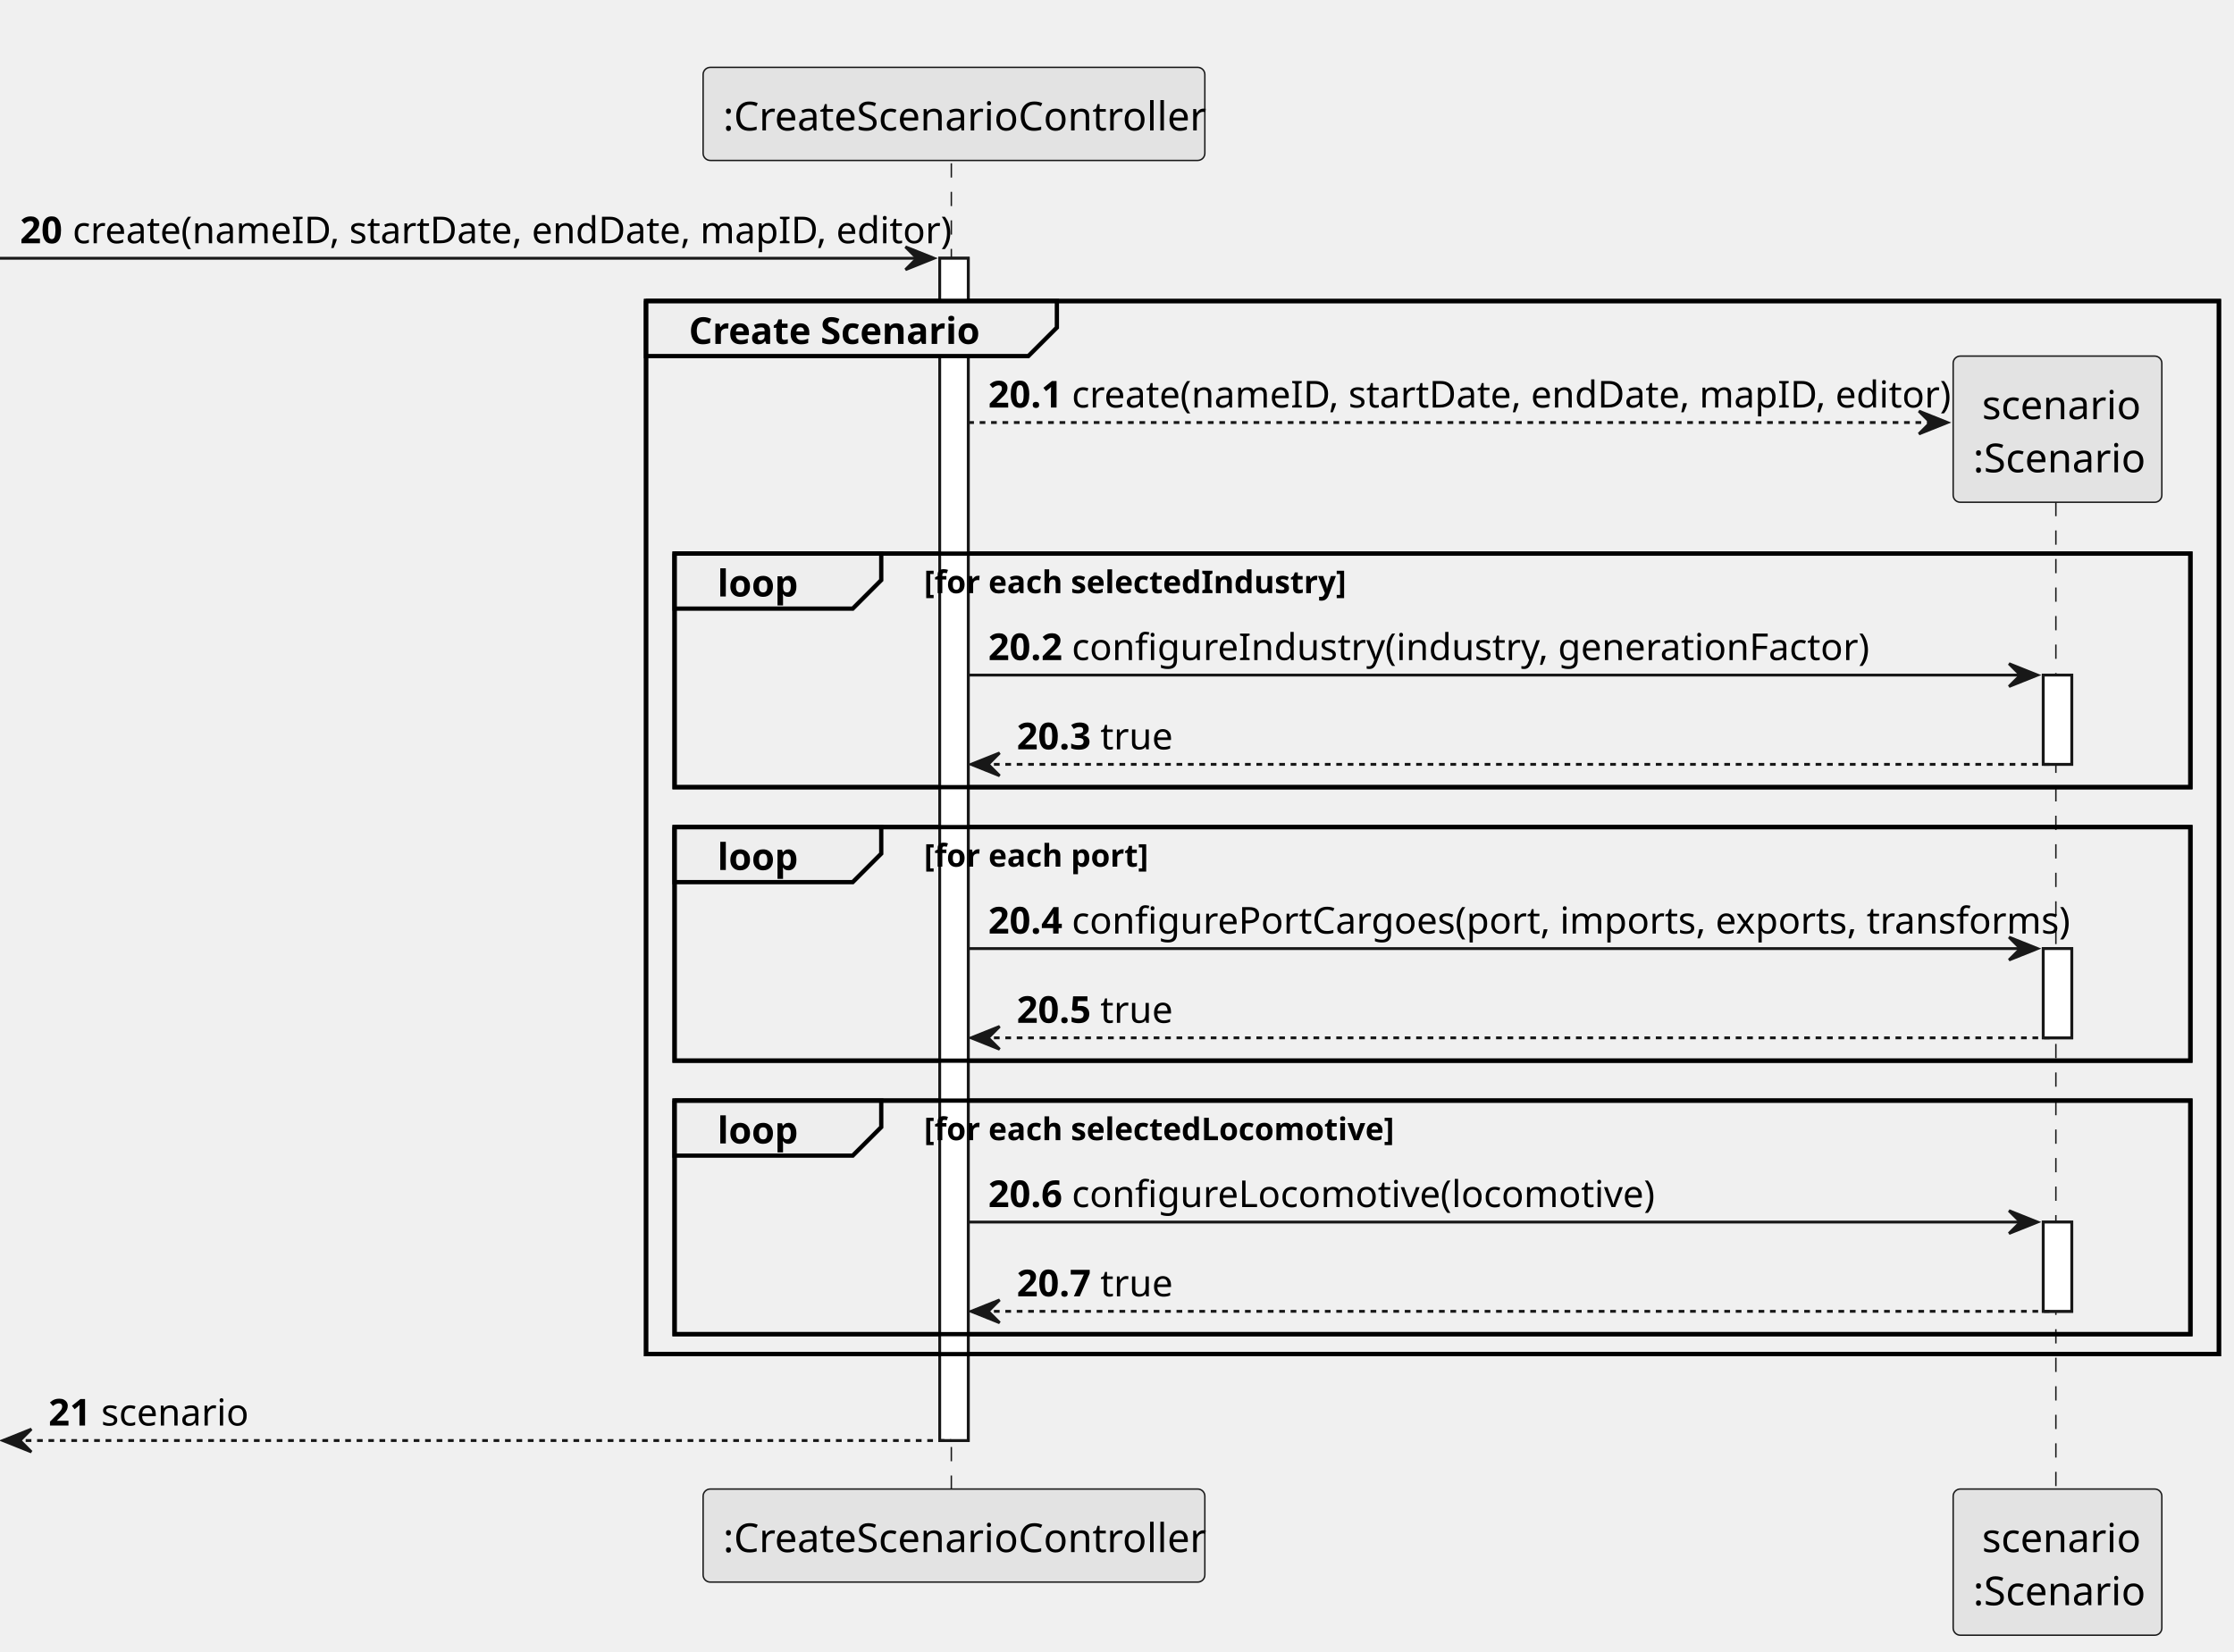
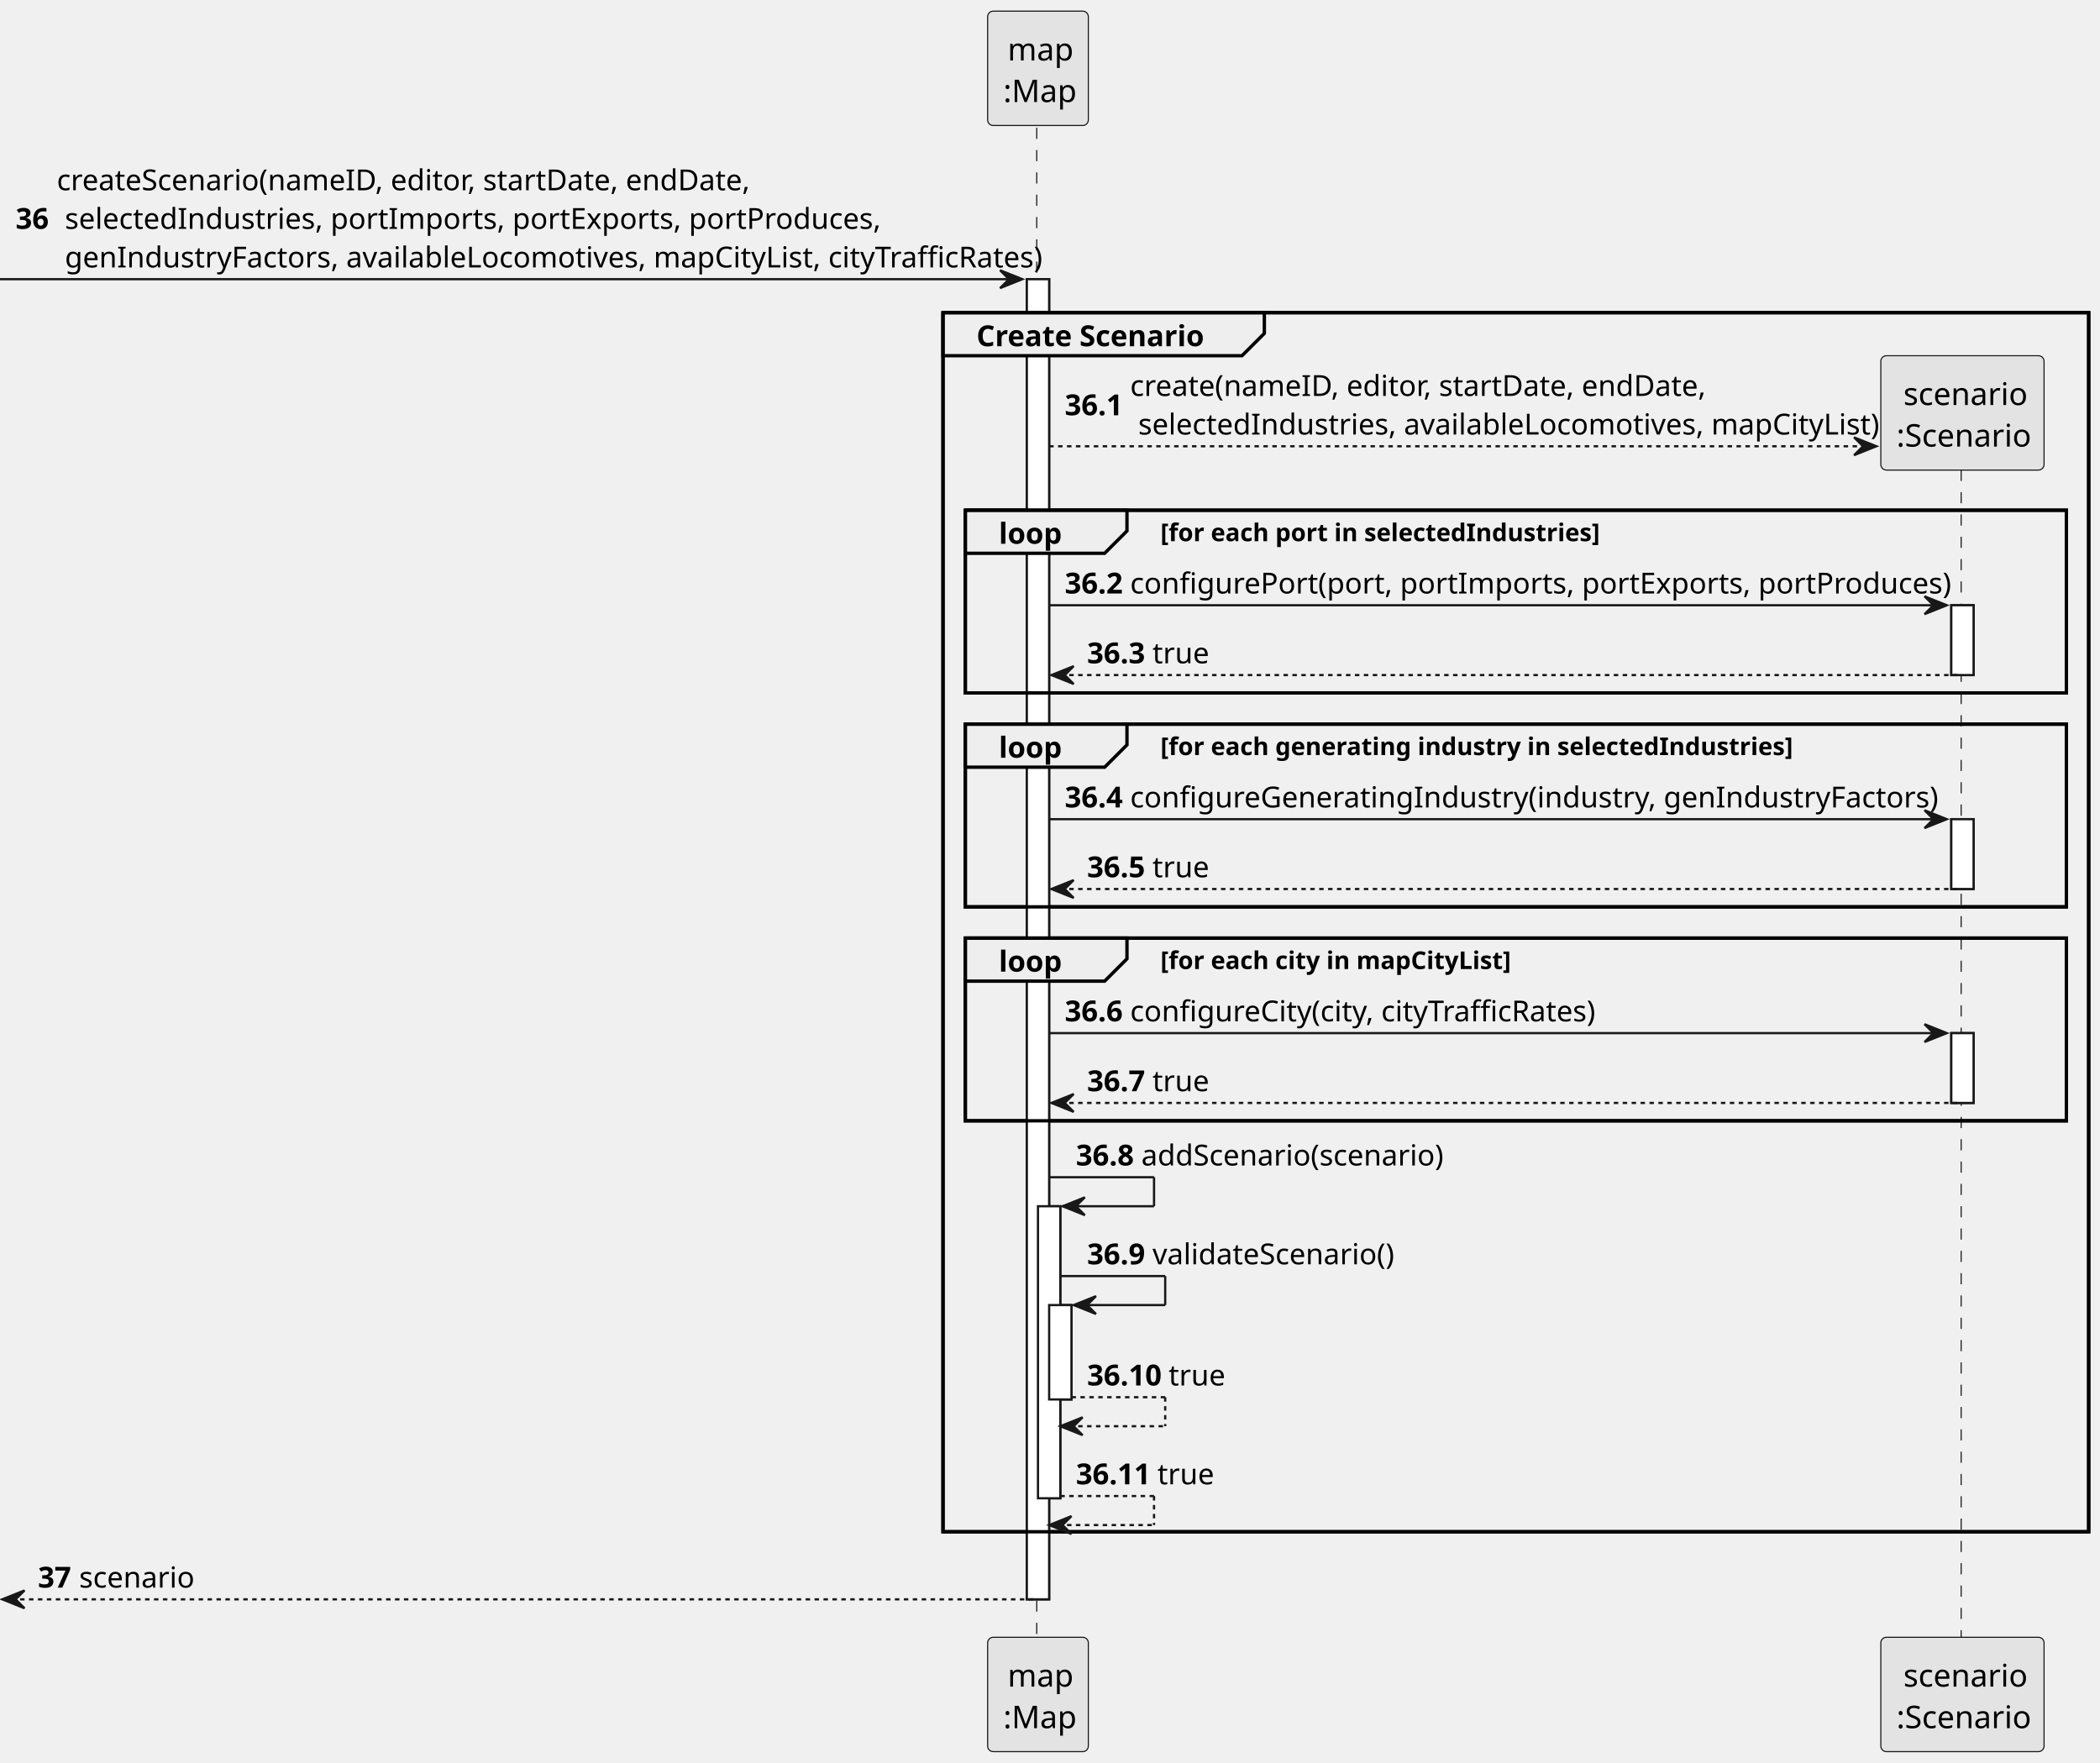
- <svg xmlns="http://www.w3.org/2000/svg" contentStyleType="text/css" height="579px" preserveAspectRatio="none" style="width:783px;height:579px;background:#FFFFFF;" version="1.1" viewBox="0 0 783 579" width="783px" zoomAndPan="magnify">
+ <svg xmlns="http://www.w3.org/2000/svg" contentStyleType="text/css" height="790px" preserveAspectRatio="none" style="width:941px;height:790px;background:#FFFFFF;" version="1.1" viewBox="0 0 941 790" width="941px" zoomAndPan="magnify">
  <defs />
  <g>
-     <rect fill="#FFFFFF" height="414.443" style="stroke:#181818;stroke-width:1.0;" width="10" x="329.363" y="90.533" />
-     <rect fill="#FFFFFF" height="31.291" style="stroke:#181818;stroke-width:1.0;" width="10" x="716.141" y="236.648" />
-     <rect fill="#FFFFFF" height="31.291" style="stroke:#181818;stroke-width:1.0;" width="10" x="716.141" y="332.522" />
-     <rect fill="#FFFFFF" height="31.291" style="stroke:#181818;stroke-width:1.0;" width="10" x="716.141" y="428.394" />
-     <rect fill="none" height="369.152" style="stroke:#000000;stroke-width:1.5;" width="551.277" x="226.436" y="105.533" />
-     <rect fill="none" height="81.873" style="stroke:#000000;stroke-width:1.5;" width="531.277" x="236.436" y="194.066" />
-     <rect fill="none" height="81.873" style="stroke:#000000;stroke-width:1.5;" width="531.277" x="236.436" y="289.94" />
-     <rect fill="none" height="81.873" style="stroke:#000000;stroke-width:1.5;" width="531.277" x="236.436" y="385.812" />
-     <line style="stroke:#181818;stroke-width:0.5;stroke-dasharray:5.0,5.0;" x1="333.436" x2="333.436" y1="57.242" y2="522.977" />
-     <line style="stroke:#181818;stroke-width:0.5;stroke-dasharray:5.0,5.0;" x1="720.568" x2="720.568" y1="165.945" y2="522.977" />
-     <rect fill="#E3E3E3" height="32.621" rx="2.5" ry="2.5" style="stroke:#181818;stroke-width:0.5;" width="175.855" x="246.436" y="23.621" />
-     <text fill="#000000" font-family="sans-serif" font-size="14" lengthAdjust="spacing" textLength="161.855" x="253.436" y="45.728">:CreateScenarioController</text>
-     <rect fill="#E3E3E3" height="32.621" rx="2.5" ry="2.5" style="stroke:#181818;stroke-width:0.5;" width="175.855" x="246.436" y="521.977" />
-     <text fill="#000000" font-family="sans-serif" font-size="14" lengthAdjust="spacing" textLength="161.855" x="253.436" y="544.084">:CreateScenarioController</text>
-     <rect fill="#E3E3E3" height="51.242" rx="2.5" ry="2.5" style="stroke:#181818;stroke-width:0.5;" width="73.144" x="684.568" y="521.977" />
-     <text fill="#000000" font-family="sans-serif" font-size="14" lengthAdjust="spacing" textLength="52.917" x="694.682" y="544.084">scenario</text>
-     <text fill="#000000" font-family="sans-serif" font-size="14" lengthAdjust="spacing" textLength="59.145" x="691.568" y="562.705">:Scenario</text>
-     <rect fill="#FFFFFF" height="414.443" style="stroke:#181818;stroke-width:1.0;" width="10" x="329.363" y="90.533" />
-     <rect fill="#FFFFFF" height="31.291" style="stroke:#181818;stroke-width:1.0;" width="10" x="716.141" y="236.648" />
-     <rect fill="#FFFFFF" height="31.291" style="stroke:#181818;stroke-width:1.0;" width="10" x="716.141" y="332.522" />
-     <rect fill="#FFFFFF" height="31.291" style="stroke:#181818;stroke-width:1.0;" width="10" x="716.141" y="428.394" />
-     <polygon fill="#181818" points="317.363,86.533,327.363,90.533,317.363,94.533,321.363,90.533" style="stroke:#181818;stroke-width:1.0;" />
-     <line style="stroke:#181818;stroke-width:1.0;" x1="0" x2="323.363" y1="90.533" y2="90.533" />
-     <text fill="#000000" font-family="sans-serif" font-size="13" font-weight="bold" lengthAdjust="spacing" textLength="14.46" x="7" y="85.27">20</text>
-     <text fill="#000000" font-family="sans-serif" font-size="13" lengthAdjust="spacing" textLength="291.903" x="25.46" y="85.27">create(nameID, startDate, endDate, mapID, editor)</text>
-     <path d="M226.436,105.533 L370.428,105.533 L370.428,114.824 L360.428,124.824 L226.436,124.824 L226.436,105.533 " fill="#EEEEEE" style="stroke:#000000;stroke-width:1.5;" />
-     <rect fill="none" height="369.152" style="stroke:#000000;stroke-width:1.5;" width="551.277" x="226.436" y="105.533" />
-     <text fill="#000000" font-family="sans-serif" font-size="13" font-weight="bold" lengthAdjust="spacing" textLength="98.992" x="241.436" y="120.561">Create Scenario</text>
-     <polygon fill="#181818" points="672.568,144.115,682.568,148.115,672.568,152.115,676.568,148.115" style="stroke:#181818;stroke-width:1.0;" />
-     <line style="stroke:#181818;stroke-width:1.0;stroke-dasharray:2.0,2.0;" x1="339.363" x2="678.568" y1="148.115" y2="148.115" />
-     <text fill="#000000" font-family="sans-serif" font-size="13" font-weight="bold" lengthAdjust="spacing" textLength="25.302" x="346.363" y="142.852">20.1</text>
-     <text fill="#000000" font-family="sans-serif" font-size="13" lengthAdjust="spacing" textLength="291.903" x="375.665" y="142.852">create(nameID, startDate, endDate, mapID, editor)</text>
-     <rect fill="#E3E3E3" height="51.242" rx="2.5" ry="2.5" style="stroke:#181818;stroke-width:0.5;" width="73.144" x="684.568" y="124.824" />
-     <text fill="#000000" font-family="sans-serif" font-size="14" lengthAdjust="spacing" textLength="52.917" x="694.682" y="146.932">scenario</text>
-     <text fill="#000000" font-family="sans-serif" font-size="14" lengthAdjust="spacing" textLength="59.145" x="691.568" y="165.553">:Scenario</text>
-     <path d="M236.436,194.066 L308.871,194.066 L308.871,203.357 L298.871,213.357 L236.436,213.357 L236.436,194.066 " fill="#EEEEEE" style="stroke:#000000;stroke-width:1.5;" />
-     <rect fill="none" height="81.873" style="stroke:#000000;stroke-width:1.5;" width="531.277" x="236.436" y="194.066" />
-     <text fill="#000000" font-family="sans-serif" font-size="13" font-weight="bold" lengthAdjust="spacing" textLength="27.435" x="251.436" y="209.095">loop</text>
-     <text fill="#000000" font-family="sans-serif" font-size="11" font-weight="bold" lengthAdjust="spacing" textLength="140.594" x="323.871" y="207.936">[for each selectedIndustry]</text>
-     <polygon fill="#181818" points="704.141,232.648,714.141,236.648,704.141,240.648,708.141,236.648" style="stroke:#181818;stroke-width:1.0;" />
-     <line style="stroke:#181818;stroke-width:1.0;" x1="339.363" x2="710.141" y1="236.648" y2="236.648" />
-     <text fill="#000000" font-family="sans-serif" font-size="13" font-weight="bold" lengthAdjust="spacing" textLength="25.302" x="346.363" y="231.386">20.2</text>
-     <text fill="#000000" font-family="sans-serif" font-size="13" lengthAdjust="spacing" textLength="259.403" x="375.665" y="231.386">configureIndustry(industry, generationFactor)</text>
-     <polygon fill="#181818" points="350.363,263.94,340.363,267.94,350.363,271.94,346.363,267.94" style="stroke:#181818;stroke-width:1.0;" />
-     <line style="stroke:#181818;stroke-width:1.0;stroke-dasharray:2.0,2.0;" x1="344.363" x2="720.141" y1="267.94" y2="267.94" />
-     <text fill="#000000" font-family="sans-serif" font-size="13" font-weight="bold" lengthAdjust="spacing" textLength="25.302" x="356.363" y="262.677">20.3</text>
-     <text fill="#000000" font-family="sans-serif" font-size="13" lengthAdjust="spacing" textLength="22.401" x="385.665" y="262.677">true</text>
-     <path d="M236.436,289.94 L308.871,289.94 L308.871,299.231 L298.871,309.231 L236.436,309.231 L236.436,289.94 " fill="#EEEEEE" style="stroke:#000000;stroke-width:1.5;" />
-     <rect fill="none" height="81.873" style="stroke:#000000;stroke-width:1.5;" width="531.277" x="236.436" y="289.94" />
-     <text fill="#000000" font-family="sans-serif" font-size="13" font-weight="bold" lengthAdjust="spacing" textLength="27.435" x="251.436" y="304.968">loop</text>
-     <text fill="#000000" font-family="sans-serif" font-size="11" font-weight="bold" lengthAdjust="spacing" textLength="74.556" x="323.871" y="303.81">[for each port]</text>
-     <polygon fill="#181818" points="704.141,328.522,714.141,332.522,704.141,336.522,708.141,332.522" style="stroke:#181818;stroke-width:1.0;" />
-     <line style="stroke:#181818;stroke-width:1.0;" x1="339.363" x2="710.141" y1="332.522" y2="332.522" />
-     <text fill="#000000" font-family="sans-serif" font-size="13" font-weight="bold" lengthAdjust="spacing" textLength="25.302" x="346.363" y="327.259">20.4</text>
-     <text fill="#000000" font-family="sans-serif" font-size="13" lengthAdjust="spacing" textLength="325.838" x="375.665" y="327.259">configurePortCargoes(port, imports, exports, transforms)</text>
-     <polygon fill="#181818" points="350.363,359.812,340.363,363.812,350.363,367.812,346.363,363.812" style="stroke:#181818;stroke-width:1.0;" />
-     <line style="stroke:#181818;stroke-width:1.0;stroke-dasharray:2.0,2.0;" x1="344.363" x2="720.141" y1="363.812" y2="363.812" />
-     <text fill="#000000" font-family="sans-serif" font-size="13" font-weight="bold" lengthAdjust="spacing" textLength="25.302" x="356.363" y="358.55">20.5</text>
-     <text fill="#000000" font-family="sans-serif" font-size="13" lengthAdjust="spacing" textLength="22.401" x="385.665" y="358.55">true</text>
-     <path d="M236.436,385.812 L308.871,385.812 L308.871,395.103 L298.871,405.103 L236.436,405.103 L236.436,385.812 " fill="#EEEEEE" style="stroke:#000000;stroke-width:1.5;" />
-     <rect fill="none" height="81.873" style="stroke:#000000;stroke-width:1.5;" width="531.277" x="236.436" y="385.812" />
-     <text fill="#000000" font-family="sans-serif" font-size="13" font-weight="bold" lengthAdjust="spacing" textLength="27.435" x="251.436" y="400.841">loop</text>
-     <text fill="#000000" font-family="sans-serif" font-size="11" font-weight="bold" lengthAdjust="spacing" textLength="158.931" x="323.871" y="399.683">[for each selectedLocomotive]</text>
-     <polygon fill="#181818" points="704.141,424.394,714.141,428.394,704.141,432.394,708.141,428.394" style="stroke:#181818;stroke-width:1.0;" />
-     <line style="stroke:#181818;stroke-width:1.0;" x1="339.363" x2="710.141" y1="428.394" y2="428.394" />
-     <text fill="#000000" font-family="sans-serif" font-size="13" font-weight="bold" lengthAdjust="spacing" textLength="25.302" x="346.363" y="423.132">20.6</text>
-     <text fill="#000000" font-family="sans-serif" font-size="13" lengthAdjust="spacing" textLength="190.753" x="375.665" y="423.132">configureLocomotive(locomotive)</text>
-     <polygon fill="#181818" points="350.363,455.685,340.363,459.685,350.363,463.685,346.363,459.685" style="stroke:#181818;stroke-width:1.0;" />
-     <line style="stroke:#181818;stroke-width:1.0;stroke-dasharray:2.0,2.0;" x1="344.363" x2="720.141" y1="459.685" y2="459.685" />
-     <text fill="#000000" font-family="sans-serif" font-size="13" font-weight="bold" lengthAdjust="spacing" textLength="25.302" x="356.363" y="454.423">20.7</text>
-     <text fill="#000000" font-family="sans-serif" font-size="13" lengthAdjust="spacing" textLength="22.401" x="385.665" y="454.423">true</text>
-     <polygon fill="#181818" points="11,500.977,1,504.977,11,508.977,7,504.977" style="stroke:#181818;stroke-width:1.0;" />
-     <line style="stroke:#181818;stroke-width:1.0;stroke-dasharray:2.0,2.0;" x1="5" x2="333.363" y1="504.977" y2="504.977" />
-     <text fill="#000000" font-family="sans-serif" font-size="13" font-weight="bold" lengthAdjust="spacing" textLength="14.46" x="17" y="499.714">21</text>
-     <text fill="#000000" font-family="sans-serif" font-size="13" lengthAdjust="spacing" textLength="49.137" x="35.46" y="499.714">scenario</text>
+     <rect fill="#FFFFFF" height="591.607" style="stroke:#181818;stroke-width:1.0;" width="10" x="460.119" y="125.115" />
+     <rect fill="#FFFFFF" height="130.873" style="stroke:#181818;stroke-width:1.0;" width="10" x="465.119" y="540.559" />
+     <rect fill="#FFFFFF" height="42.291" style="stroke:#181818;stroke-width:1.0;" width="10" x="470.119" y="584.85" />
+     <rect fill="#FFFFFF" height="31.291" style="stroke:#181818;stroke-width:1.0;" width="10" x="874.362" y="271.231" />
+     <rect fill="#FFFFFF" height="31.291" style="stroke:#181818;stroke-width:1.0;" width="10" x="874.362" y="367.103" />
+     <rect fill="#FFFFFF" height="31.291" style="stroke:#181818;stroke-width:1.0;" width="10" x="874.362" y="462.977" />
+     <rect fill="none" height="546.316" style="stroke:#000000;stroke-width:1.5;" width="513.378" x="422.557" y="140.115" />
+     <rect fill="none" height="81.873" style="stroke:#000000;stroke-width:1.5;" width="493.378" x="432.557" y="228.648" />
+     <rect fill="none" height="81.873" style="stroke:#000000;stroke-width:1.5;" width="493.378" x="432.557" y="324.522" />
+     <rect fill="none" height="81.873" style="stroke:#000000;stroke-width:1.5;" width="493.378" x="432.557" y="420.394" />
+     <line style="stroke:#181818;stroke-width:0.5;stroke-dasharray:5.0,5.0;" x1="464.557" x2="464.557" y1="57.242" y2="734.723" />
+     <line style="stroke:#181818;stroke-width:0.5;stroke-dasharray:5.0,5.0;" x1="878.79" x2="878.79" y1="200.527" y2="734.723" />
+     <rect fill="#E3E3E3" height="51.242" rx="2.5" ry="2.5" style="stroke:#181818;stroke-width:0.5;" width="45.124" x="442.557" y="5" />
+     <text fill="#000000" font-family="sans-serif" font-size="14" lengthAdjust="spacing" textLength="27.234" x="451.502" y="27.107">map</text>
+     <text fill="#000000" font-family="sans-serif" font-size="14" lengthAdjust="spacing" textLength="31.124" x="449.557" y="45.728">:Map</text>
+     <rect fill="#E3E3E3" height="51.242" rx="2.5" ry="2.5" style="stroke:#181818;stroke-width:0.5;" width="45.124" x="442.557" y="733.723" />
+     <text fill="#000000" font-family="sans-serif" font-size="14" lengthAdjust="spacing" textLength="27.234" x="451.502" y="755.83">map</text>
+     <text fill="#000000" font-family="sans-serif" font-size="14" lengthAdjust="spacing" textLength="31.124" x="449.557" y="774.451">:Map</text>
+     <rect fill="#E3E3E3" height="51.242" rx="2.5" ry="2.5" style="stroke:#181818;stroke-width:0.5;" width="73.144" x="842.79" y="733.723" />
+     <text fill="#000000" font-family="sans-serif" font-size="14" lengthAdjust="spacing" textLength="52.917" x="852.904" y="755.83">scenario</text>
+     <text fill="#000000" font-family="sans-serif" font-size="14" lengthAdjust="spacing" textLength="59.145" x="849.79" y="774.451">:Scenario</text>
+     <rect fill="#FFFFFF" height="591.607" style="stroke:#181818;stroke-width:1.0;" width="10" x="460.119" y="125.115" />
+     <rect fill="#FFFFFF" height="130.873" style="stroke:#181818;stroke-width:1.0;" width="10" x="465.119" y="540.559" />
+     <rect fill="#FFFFFF" height="42.291" style="stroke:#181818;stroke-width:1.0;" width="10" x="470.119" y="584.85" />
+     <rect fill="#FFFFFF" height="31.291" style="stroke:#181818;stroke-width:1.0;" width="10" x="874.362" y="271.231" />
+     <rect fill="#FFFFFF" height="31.291" style="stroke:#181818;stroke-width:1.0;" width="10" x="874.362" y="367.103" />
+     <rect fill="#FFFFFF" height="31.291" style="stroke:#181818;stroke-width:1.0;" width="10" x="874.362" y="462.977" />
+     <polygon fill="#181818" points="448.119,121.115,458.119,125.115,448.119,129.115,452.119,125.115" style="stroke:#181818;stroke-width:1.0;" />
+     <line style="stroke:#181818;stroke-width:1.0;" x1="0" x2="454.119" y1="125.115" y2="125.115" />
+     <text fill="#000000" font-family="sans-serif" font-size="13" font-weight="bold" lengthAdjust="spacing" textLength="14.46" x="7" y="102.561">36</text>
+     <text fill="#000000" font-family="sans-serif" font-size="13" lengthAdjust="spacing" textLength="296.981" x="25.46" y="85.27">createScenario(nameID, editor, startDate, endDate,</text>
+     <text fill="#000000" font-family="sans-serif" font-size="13" lengthAdjust="spacing" textLength="339.6" x="29.072" y="102.561">selectedIndustries, portImports, portExports, portProduces,</text>
+     <text fill="#000000" font-family="sans-serif" font-size="13" lengthAdjust="spacing" textLength="419.047" x="29.072" y="119.853">genIndustryFactors, availableLocomotives, mapCityList, cityTrafficRates)</text>
+     <path d="M422.557,140.115 L566.548,140.115 L566.548,149.406 L556.548,159.406 L422.557,159.406 L422.557,140.115 " fill="#EEEEEE" style="stroke:#000000;stroke-width:1.5;" />
+     <rect fill="none" height="546.316" style="stroke:#000000;stroke-width:1.5;" width="513.378" x="422.557" y="140.115" />
+     <text fill="#000000" font-family="sans-serif" font-size="13" font-weight="bold" lengthAdjust="spacing" textLength="98.992" x="437.557" y="155.144">Create Scenario</text>
+     <polygon fill="#181818" points="830.79,195.988,840.79,199.988,830.79,203.988,834.79,199.988" style="stroke:#181818;stroke-width:1.0;" />
+     <line style="stroke:#181818;stroke-width:1.0;stroke-dasharray:2.0,2.0;" x1="470.119" x2="836.79" y1="199.988" y2="199.988" />
+     <text fill="#000000" font-family="sans-serif" font-size="13" font-weight="bold" lengthAdjust="spacing" textLength="25.302" x="477.119" y="186.08">36.1</text>
+     <text fill="#000000" font-family="sans-serif" font-size="13" lengthAdjust="spacing" textLength="245.673" x="506.42" y="177.435">create(nameID, editor, startDate, endDate,</text>
+     <text fill="#000000" font-family="sans-serif" font-size="13" lengthAdjust="spacing" textLength="315.758" x="510.032" y="194.726">selectedIndustries, availableLocomotives, mapCityList)</text>
+     <rect fill="#E3E3E3" height="51.242" rx="2.5" ry="2.5" style="stroke:#181818;stroke-width:0.5;" width="73.144" x="842.79" y="159.406" />
+     <text fill="#000000" font-family="sans-serif" font-size="14" lengthAdjust="spacing" textLength="52.917" x="852.904" y="181.514">scenario</text>
+     <text fill="#000000" font-family="sans-serif" font-size="14" lengthAdjust="spacing" textLength="59.145" x="849.79" y="200.135">:Scenario</text>
+     <path d="M432.557,228.648 L504.991,228.648 L504.991,237.94 L494.991,247.94 L432.557,247.94 L432.557,228.648 " fill="#EEEEEE" style="stroke:#000000;stroke-width:1.5;" />
+     <rect fill="none" height="81.873" style="stroke:#000000;stroke-width:1.5;" width="493.378" x="432.557" y="228.648" />
+     <text fill="#000000" font-family="sans-serif" font-size="13" font-weight="bold" lengthAdjust="spacing" textLength="27.435" x="447.557" y="243.677">loop</text>
+     <text fill="#000000" font-family="sans-serif" font-size="11" font-weight="bold" lengthAdjust="spacing" textLength="187.038" x="519.991" y="242.519">[for each port in selectedIndustries]</text>
+     <polygon fill="#181818" points="862.362,267.231,872.362,271.231,862.362,275.231,866.362,271.231" style="stroke:#181818;stroke-width:1.0;" />
+     <line style="stroke:#181818;stroke-width:1.0;" x1="470.119" x2="868.362" y1="271.231" y2="271.231" />
+     <text fill="#000000" font-family="sans-serif" font-size="13" font-weight="bold" lengthAdjust="spacing" textLength="25.302" x="477.119" y="265.968">36.2</text>
+     <text fill="#000000" font-family="sans-serif" font-size="13" lengthAdjust="spacing" textLength="339.587" x="506.42" y="265.968">configurePort(port, portImports, portExports, portProduces)</text>
+     <polygon fill="#181818" points="481.119,298.522,471.119,302.522,481.119,306.522,477.119,302.522" style="stroke:#181818;stroke-width:1.0;" />
+     <line style="stroke:#181818;stroke-width:1.0;stroke-dasharray:2.0,2.0;" x1="475.119" x2="878.362" y1="302.522" y2="302.522" />
+     <text fill="#000000" font-family="sans-serif" font-size="13" font-weight="bold" lengthAdjust="spacing" textLength="25.302" x="487.119" y="297.259">36.3</text>
+     <text fill="#000000" font-family="sans-serif" font-size="13" lengthAdjust="spacing" textLength="22.401" x="516.42" y="297.259">true</text>
+     <path d="M432.557,324.522 L504.991,324.522 L504.991,333.812 L494.991,343.812 L432.557,343.812 L432.557,324.522 " fill="#EEEEEE" style="stroke:#000000;stroke-width:1.5;" />
+     <rect fill="none" height="81.873" style="stroke:#000000;stroke-width:1.5;" width="493.378" x="432.557" y="324.522" />
+     <text fill="#000000" font-family="sans-serif" font-size="13" font-weight="bold" lengthAdjust="spacing" textLength="27.435" x="447.557" y="339.55">loop</text>
+     <text fill="#000000" font-family="sans-serif" font-size="11" font-weight="bold" lengthAdjust="spacing" textLength="268.334" x="519.991" y="338.392">[for each generating industry in selectedIndustries]</text>
+     <polygon fill="#181818" points="862.362,363.103,872.362,367.103,862.362,371.103,866.362,367.103" style="stroke:#181818;stroke-width:1.0;" />
+     <line style="stroke:#181818;stroke-width:1.0;" x1="470.119" x2="868.362" y1="367.103" y2="367.103" />
+     <text fill="#000000" font-family="sans-serif" font-size="13" font-weight="bold" lengthAdjust="spacing" textLength="25.302" x="477.119" y="361.841">36.4</text>
+     <text fill="#000000" font-family="sans-serif" font-size="13" lengthAdjust="spacing" textLength="336.718" x="506.42" y="361.841">configureGeneratingIndustry(industry, genIndustryFactors)</text>
+     <polygon fill="#181818" points="481.119,394.394,471.119,398.394,481.119,402.394,477.119,398.394" style="stroke:#181818;stroke-width:1.0;" />
+     <line style="stroke:#181818;stroke-width:1.0;stroke-dasharray:2.0,2.0;" x1="475.119" x2="878.362" y1="398.394" y2="398.394" />
+     <text fill="#000000" font-family="sans-serif" font-size="13" font-weight="bold" lengthAdjust="spacing" textLength="25.302" x="487.119" y="393.132">36.5</text>
+     <text fill="#000000" font-family="sans-serif" font-size="13" lengthAdjust="spacing" textLength="22.401" x="516.42" y="393.132">true</text>
+     <path d="M432.557,420.394 L504.991,420.394 L504.991,429.685 L494.991,439.685 L432.557,439.685 L432.557,420.394 " fill="#EEEEEE" style="stroke:#000000;stroke-width:1.5;" />
+     <rect fill="none" height="81.873" style="stroke:#000000;stroke-width:1.5;" width="493.378" x="432.557" y="420.394" />
+     <text fill="#000000" font-family="sans-serif" font-size="13" font-weight="bold" lengthAdjust="spacing" textLength="27.435" x="447.557" y="435.423">loop</text>
+     <text fill="#000000" font-family="sans-serif" font-size="11" font-weight="bold" lengthAdjust="spacing" textLength="150.971" x="519.991" y="434.265">[for each city in mapCityList]</text>
+     <polygon fill="#181818" points="862.362,458.977,872.362,462.977,862.362,466.977,866.362,462.977" style="stroke:#181818;stroke-width:1.0;" />
+     <line style="stroke:#181818;stroke-width:1.0;" x1="470.119" x2="868.362" y1="462.977" y2="462.977" />
+     <text fill="#000000" font-family="sans-serif" font-size="13" font-weight="bold" lengthAdjust="spacing" textLength="25.302" x="477.119" y="457.714">36.6</text>
+     <text fill="#000000" font-family="sans-serif" font-size="13" lengthAdjust="spacing" textLength="200.821" x="506.42" y="457.714">configureCity(city, cityTrafficRates)</text>
+     <polygon fill="#181818" points="481.119,490.268,471.119,494.268,481.119,498.268,477.119,494.268" style="stroke:#181818;stroke-width:1.0;" />
+     <line style="stroke:#181818;stroke-width:1.0;stroke-dasharray:2.0,2.0;" x1="475.119" x2="878.362" y1="494.268" y2="494.268" />
+     <text fill="#000000" font-family="sans-serif" font-size="13" font-weight="bold" lengthAdjust="spacing" textLength="25.302" x="487.119" y="489.005">36.7</text>
+     <text fill="#000000" font-family="sans-serif" font-size="13" lengthAdjust="spacing" textLength="22.401" x="516.42" y="489.005">true</text>
+     <line style="stroke:#181818;stroke-width:1.0;" x1="470.119" x2="517.119" y1="527.559" y2="527.559" />
+     <line style="stroke:#181818;stroke-width:1.0;" x1="517.119" x2="517.119" y1="527.559" y2="540.559" />
+     <line style="stroke:#181818;stroke-width:1.0;" x1="476.119" x2="517.119" y1="540.559" y2="540.559" />
+     <polygon fill="#181818" points="486.119,536.559,476.119,540.559,486.119,544.559,482.119,540.559" style="stroke:#181818;stroke-width:1.0;" />
+     <text fill="#000000" font-family="sans-serif" font-size="13" font-weight="bold" lengthAdjust="spacing" textLength="25.302" x="482.119" y="522.296">36.8</text>
+     <text fill="#000000" font-family="sans-serif" font-size="13" lengthAdjust="spacing" textLength="130.793" x="511.42" y="522.296">addScenario(scenario)</text>
+     <line style="stroke:#181818;stroke-width:1.0;" x1="475.119" x2="522.119" y1="571.85" y2="571.85" />
+     <line style="stroke:#181818;stroke-width:1.0;" x1="522.119" x2="522.119" y1="571.85" y2="584.85" />
+     <line style="stroke:#181818;stroke-width:1.0;" x1="481.119" x2="522.119" y1="584.85" y2="584.85" />
+     <polygon fill="#181818" points="491.119,580.85,481.119,584.85,491.119,588.85,487.119,584.85" style="stroke:#181818;stroke-width:1.0;" />
+     <text fill="#000000" font-family="sans-serif" font-size="13" font-weight="bold" lengthAdjust="spacing" textLength="25.302" x="487.119" y="566.587">36.9</text>
+     <text fill="#000000" font-family="sans-serif" font-size="13" lengthAdjust="spacing" textLength="104.774" x="516.42" y="566.587">validateScenario()</text>
+     <line style="stroke:#181818;stroke-width:1.0;stroke-dasharray:2.0,2.0;" x1="480.119" x2="522.119" y1="626.141" y2="626.141" />
+     <line style="stroke:#181818;stroke-width:1.0;stroke-dasharray:2.0,2.0;" x1="522.119" x2="522.119" y1="626.141" y2="639.141" />
+     <line style="stroke:#181818;stroke-width:1.0;stroke-dasharray:2.0,2.0;" x1="475.119" x2="522.119" y1="639.141" y2="639.141" />
+     <polygon fill="#181818" points="485.119,635.141,475.119,639.141,485.119,643.141,481.119,639.141" style="stroke:#181818;stroke-width:1.0;" />
+     <text fill="#000000" font-family="sans-serif" font-size="13" font-weight="bold" lengthAdjust="spacing" textLength="32.532" x="487.119" y="620.878">36.10</text>
+     <text fill="#000000" font-family="sans-serif" font-size="13" lengthAdjust="spacing" textLength="22.401" x="523.65" y="620.878">true</text>
+     <line style="stroke:#181818;stroke-width:1.0;stroke-dasharray:2.0,2.0;" x1="475.119" x2="517.119" y1="670.432" y2="670.432" />
+     <line style="stroke:#181818;stroke-width:1.0;stroke-dasharray:2.0,2.0;" x1="517.119" x2="517.119" y1="670.432" y2="683.432" />
+     <line style="stroke:#181818;stroke-width:1.0;stroke-dasharray:2.0,2.0;" x1="470.119" x2="517.119" y1="683.432" y2="683.432" />
+     <polygon fill="#181818" points="480.119,679.432,470.119,683.432,480.119,687.432,476.119,683.432" style="stroke:#181818;stroke-width:1.0;" />
+     <text fill="#000000" font-family="sans-serif" font-size="13" font-weight="bold" lengthAdjust="spacing" textLength="32.532" x="482.119" y="665.169">36.11</text>
+     <text fill="#000000" font-family="sans-serif" font-size="13" lengthAdjust="spacing" textLength="22.401" x="518.65" y="665.169">true</text>
+     <polygon fill="#181818" points="11,712.723,1,716.723,11,720.723,7,716.723" style="stroke:#181818;stroke-width:1.0;" />
+     <line style="stroke:#181818;stroke-width:1.0;stroke-dasharray:2.0,2.0;" x1="5" x2="464.119" y1="716.723" y2="716.723" />
+     <text fill="#000000" font-family="sans-serif" font-size="13" font-weight="bold" lengthAdjust="spacing" textLength="14.46" x="17" y="711.46">37</text>
+     <text fill="#000000" font-family="sans-serif" font-size="13" lengthAdjust="spacing" textLength="49.137" x="35.46" y="711.46">scenario</text>
  </g>
</svg>
